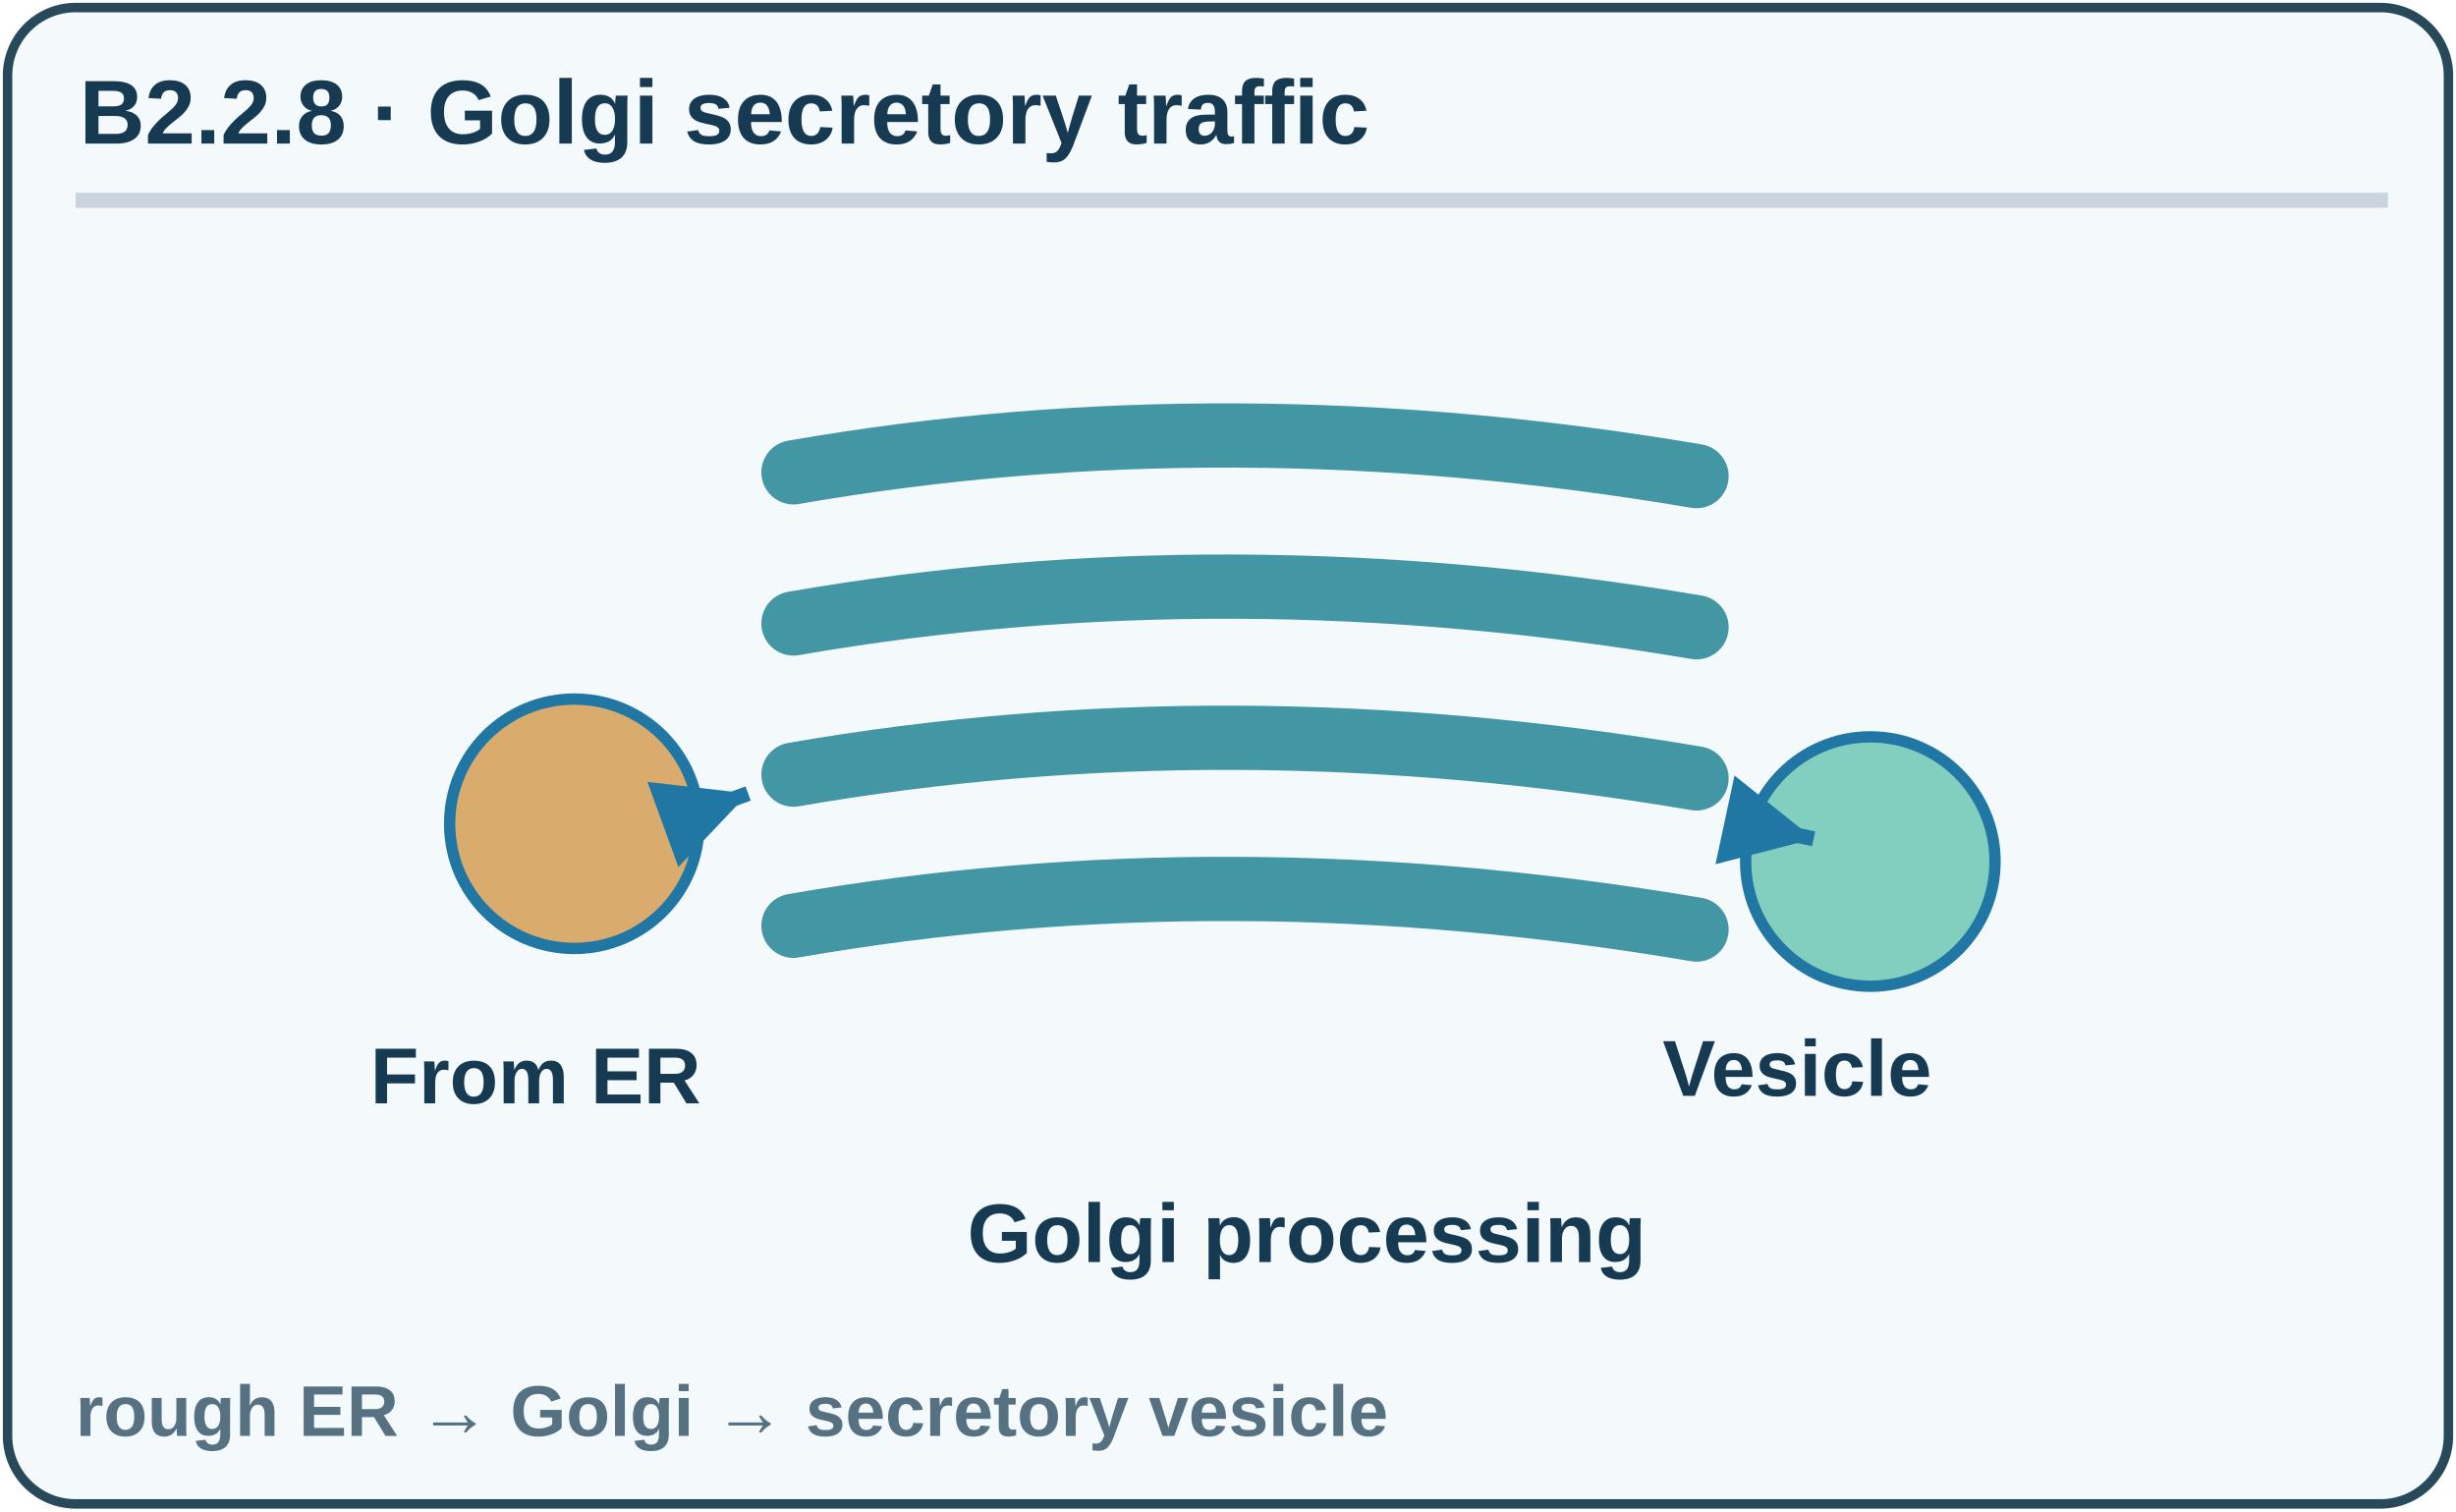
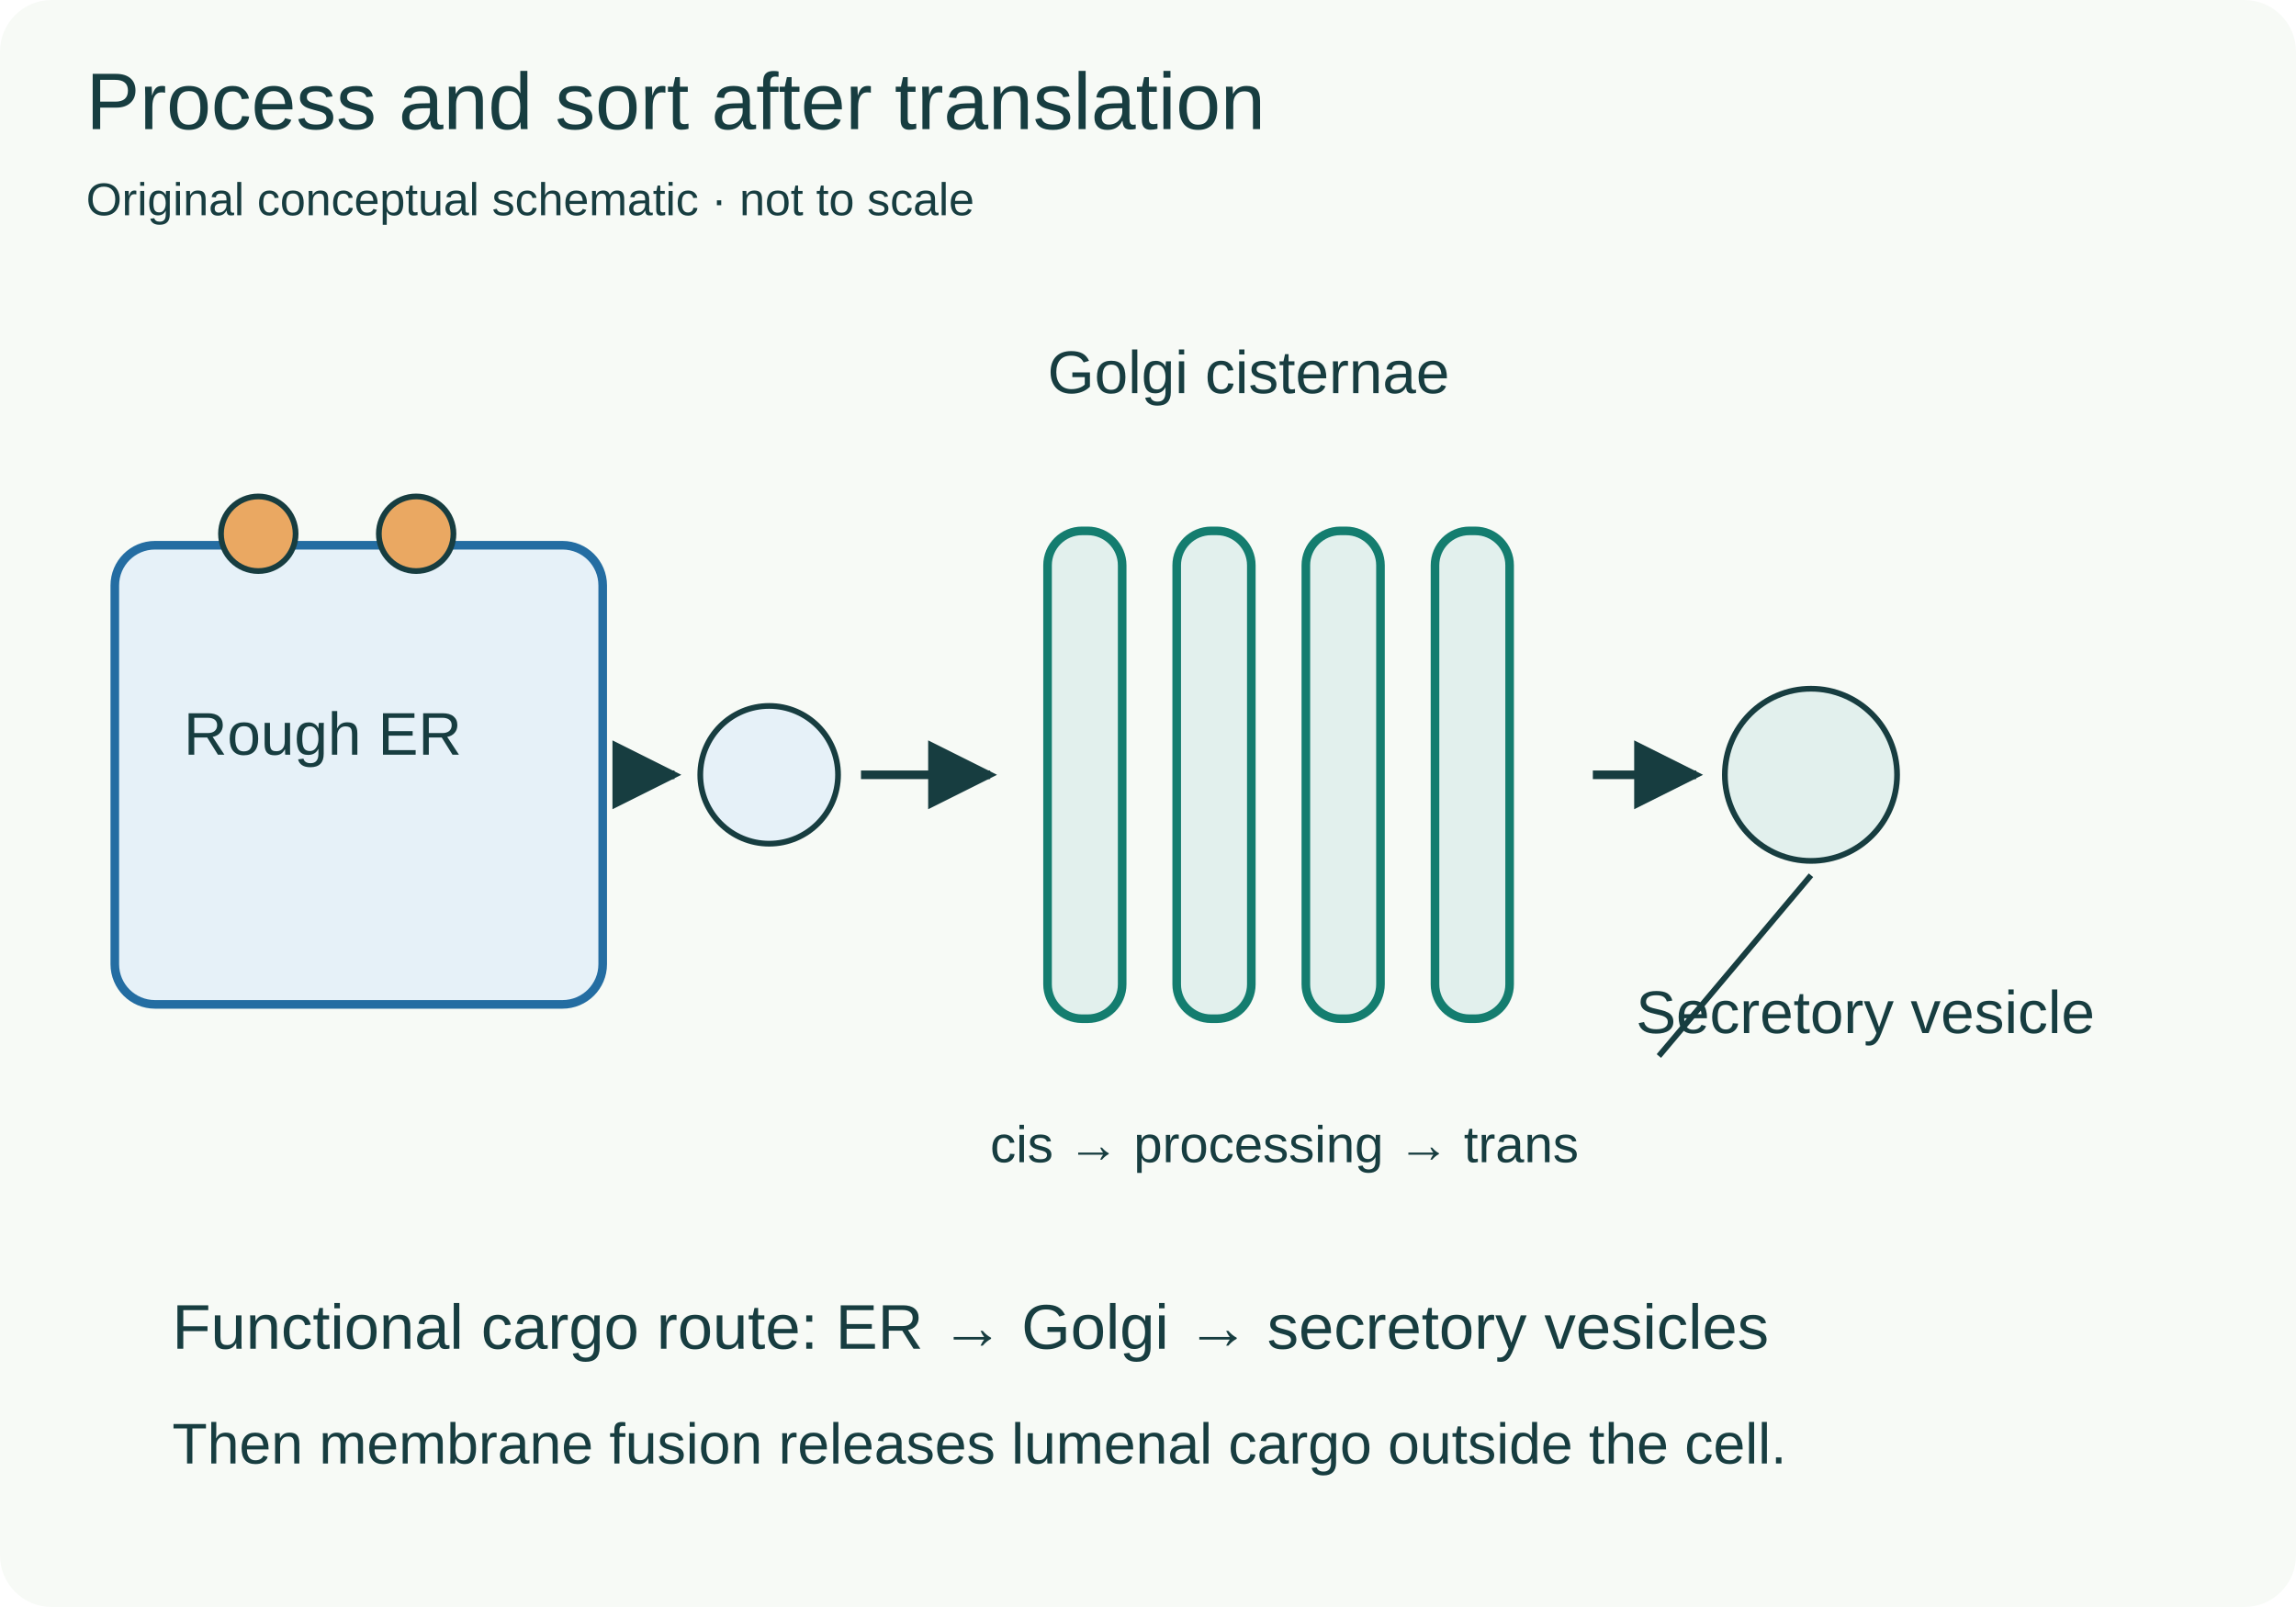
- <svg xmlns="http://www.w3.org/2000/svg" viewBox="0 0 650 400" role="img" aria-labelledby="title desc">
+ <svg xmlns="http://www.w3.org/2000/svg" viewBox="0 0 800 560" role="img" aria-labelledby="title desc">
  <defs>
-     <marker id="arrow" refX="6" refY="3" markerWidth="7" markerHeight="7" orient="auto">
-       <path d="M0 0 L6 3 L0 6" fill="#2177a4" />
+     <marker id="arrow" viewBox="0 0 10 10" refX="9" refY="5" markerWidth="8" markerHeight="8" orient="auto-start-reverse">
+       <path d="M0 0 L10 5 L0 10 Z" fill="#173d40" />
    </marker>
  </defs>
-   <rect x="2" y="2" width="646" height="396" rx="18" fill="#f4f9fc" stroke="#28495a" stroke-width="2.5" />
-   <text x="21" y="38" font-family="Arial,sans-serif" font-size="24" font-weight="600" fill="#173a53">B2.2.8 · Golgi secretory traffic</text>
-   <line x1="20" y1="53" x2="632" y2="53" stroke="#c8d5de" stroke-width="4" />
-   <path d="M210 125 Q325 105 449 126" stroke="#4396a4" stroke-width="17" fill="none" stroke-linecap="round" />
-   <path d="M210 165 Q325 145 449 166" stroke="#4396a4" stroke-width="17" fill="none" stroke-linecap="round" />
-   <path d="M210 205 Q325 185 449 206" stroke="#4396a4" stroke-width="17" fill="none" stroke-linecap="round" />
-   <path d="M210 245 Q325 225 449 246" stroke="#4396a4" stroke-width="17" fill="none" stroke-linecap="round" />
-   <circle cx="152" cy="218" r="33" fill="#d9ab6d" stroke="#2177a4" stroke-width="3" />
-   <circle cx="495" cy="228" r="33" fill="#83cfbf" stroke="#2177a4" stroke-width="3" />
-   <line x1="176" y1="218" x2="198" y2="210" stroke="#2177a4" stroke-width="4" marker-end="url(#arrow)" />
-   <line x1="466" y1="219" x2="480" y2="222" stroke="#2177a4" stroke-width="4" marker-end="url(#arrow)" />
-   <text x="98" y="292" font-family="Arial,sans-serif" font-size="21" font-weight="600" fill="#173a53">From ER</text>
-   <text x="440" y="290" font-family="Arial,sans-serif" font-size="21" font-weight="600" fill="#173a53">Vesicle</text>
-   <text x="256" y="334" font-family="Arial,sans-serif" font-size="22" font-weight="600" fill="#173a53">Golgi processing</text>
-   <text x="20" y="380" font-family="Arial,sans-serif" font-size="19" font-weight="600" fill="#567182">rough ER → Golgi → secretory vesicle</text>
+   <rect width="800" height="560" rx="18" fill="#f7faf6" />
+   <g font-family="Arial, sans-serif">
+     <text x="30" y="45" font-size="28" fill="#173d40">Process and sort after translation</text>
+     <text x="30" y="75" font-size="16" fill="#173d40">Original conceptual schematic · not to scale</text>
+     <rect x="40" y="190" width="170" height="160" rx="14" fill="#e6f1f8" stroke="#246da2" stroke-width="3" />
+     <text x="64" y="263" font-size="21" fill="#173d40" data-recall-label="true">Rough ER</text>
+     <circle cx="90" cy="186" r="13" fill="#eaa862" stroke="#173d40" stroke-width="2" />
+     <circle cx="145" cy="186" r="13" fill="#eaa862" stroke="#173d40" stroke-width="2" />
+     <circle cx="268" cy="270" r="24" fill="#e6f1f8" stroke="#173d40" stroke-width="2" />
+     <path d="M220 270 L235 270" stroke="#173d40" stroke-width="3" fill="none" marker-end="url(#arrow)" />
+     <path d="M300 270 L345 270" stroke="#173d40" stroke-width="3" fill="none" marker-end="url(#arrow)" />
+     <rect x="365" y="185" width="26" height="170" rx="12" fill="#e2f0ed" stroke="#147d6f" stroke-width="3" />
+     <rect x="410" y="185" width="26" height="170" rx="12" fill="#e2f0ed" stroke="#147d6f" stroke-width="3" />
+     <rect x="455" y="185" width="26" height="170" rx="12" fill="#e2f0ed" stroke="#147d6f" stroke-width="3" />
+     <rect x="500" y="185" width="26" height="170" rx="12" fill="#e2f0ed" stroke="#147d6f" stroke-width="3" />
+     <text x="365" y="137" font-size="21" fill="#173d40" data-recall-label="true">Golgi cisternae</text>
+     <text x="345" y="405" font-size="18" fill="#173d40">cis → processing → trans</text>
+     <path d="M555 270 L591 270" stroke="#173d40" stroke-width="3" fill="none" marker-end="url(#arrow)" />
+     <circle cx="631" cy="270" r="30" fill="#e2f0ed" stroke="#173d40" stroke-width="2" />
+     <text x="570" y="360" font-size="21" fill="#173d40" data-recall-label="true">Secretory vesicle</text>
+     <path d="M578 368 L631 305" stroke="#173d40" stroke-width="2" fill="none" />
+     <text x="60" y="470" font-size="22" fill="#173d40">Functional cargo route: ER → Golgi → secretory vesicles</text>
+     <text x="60" y="510" font-size="20" fill="#173d40">Then membrane fusion releases lumenal cargo outside the cell.</text>
+   </g>
</svg>
